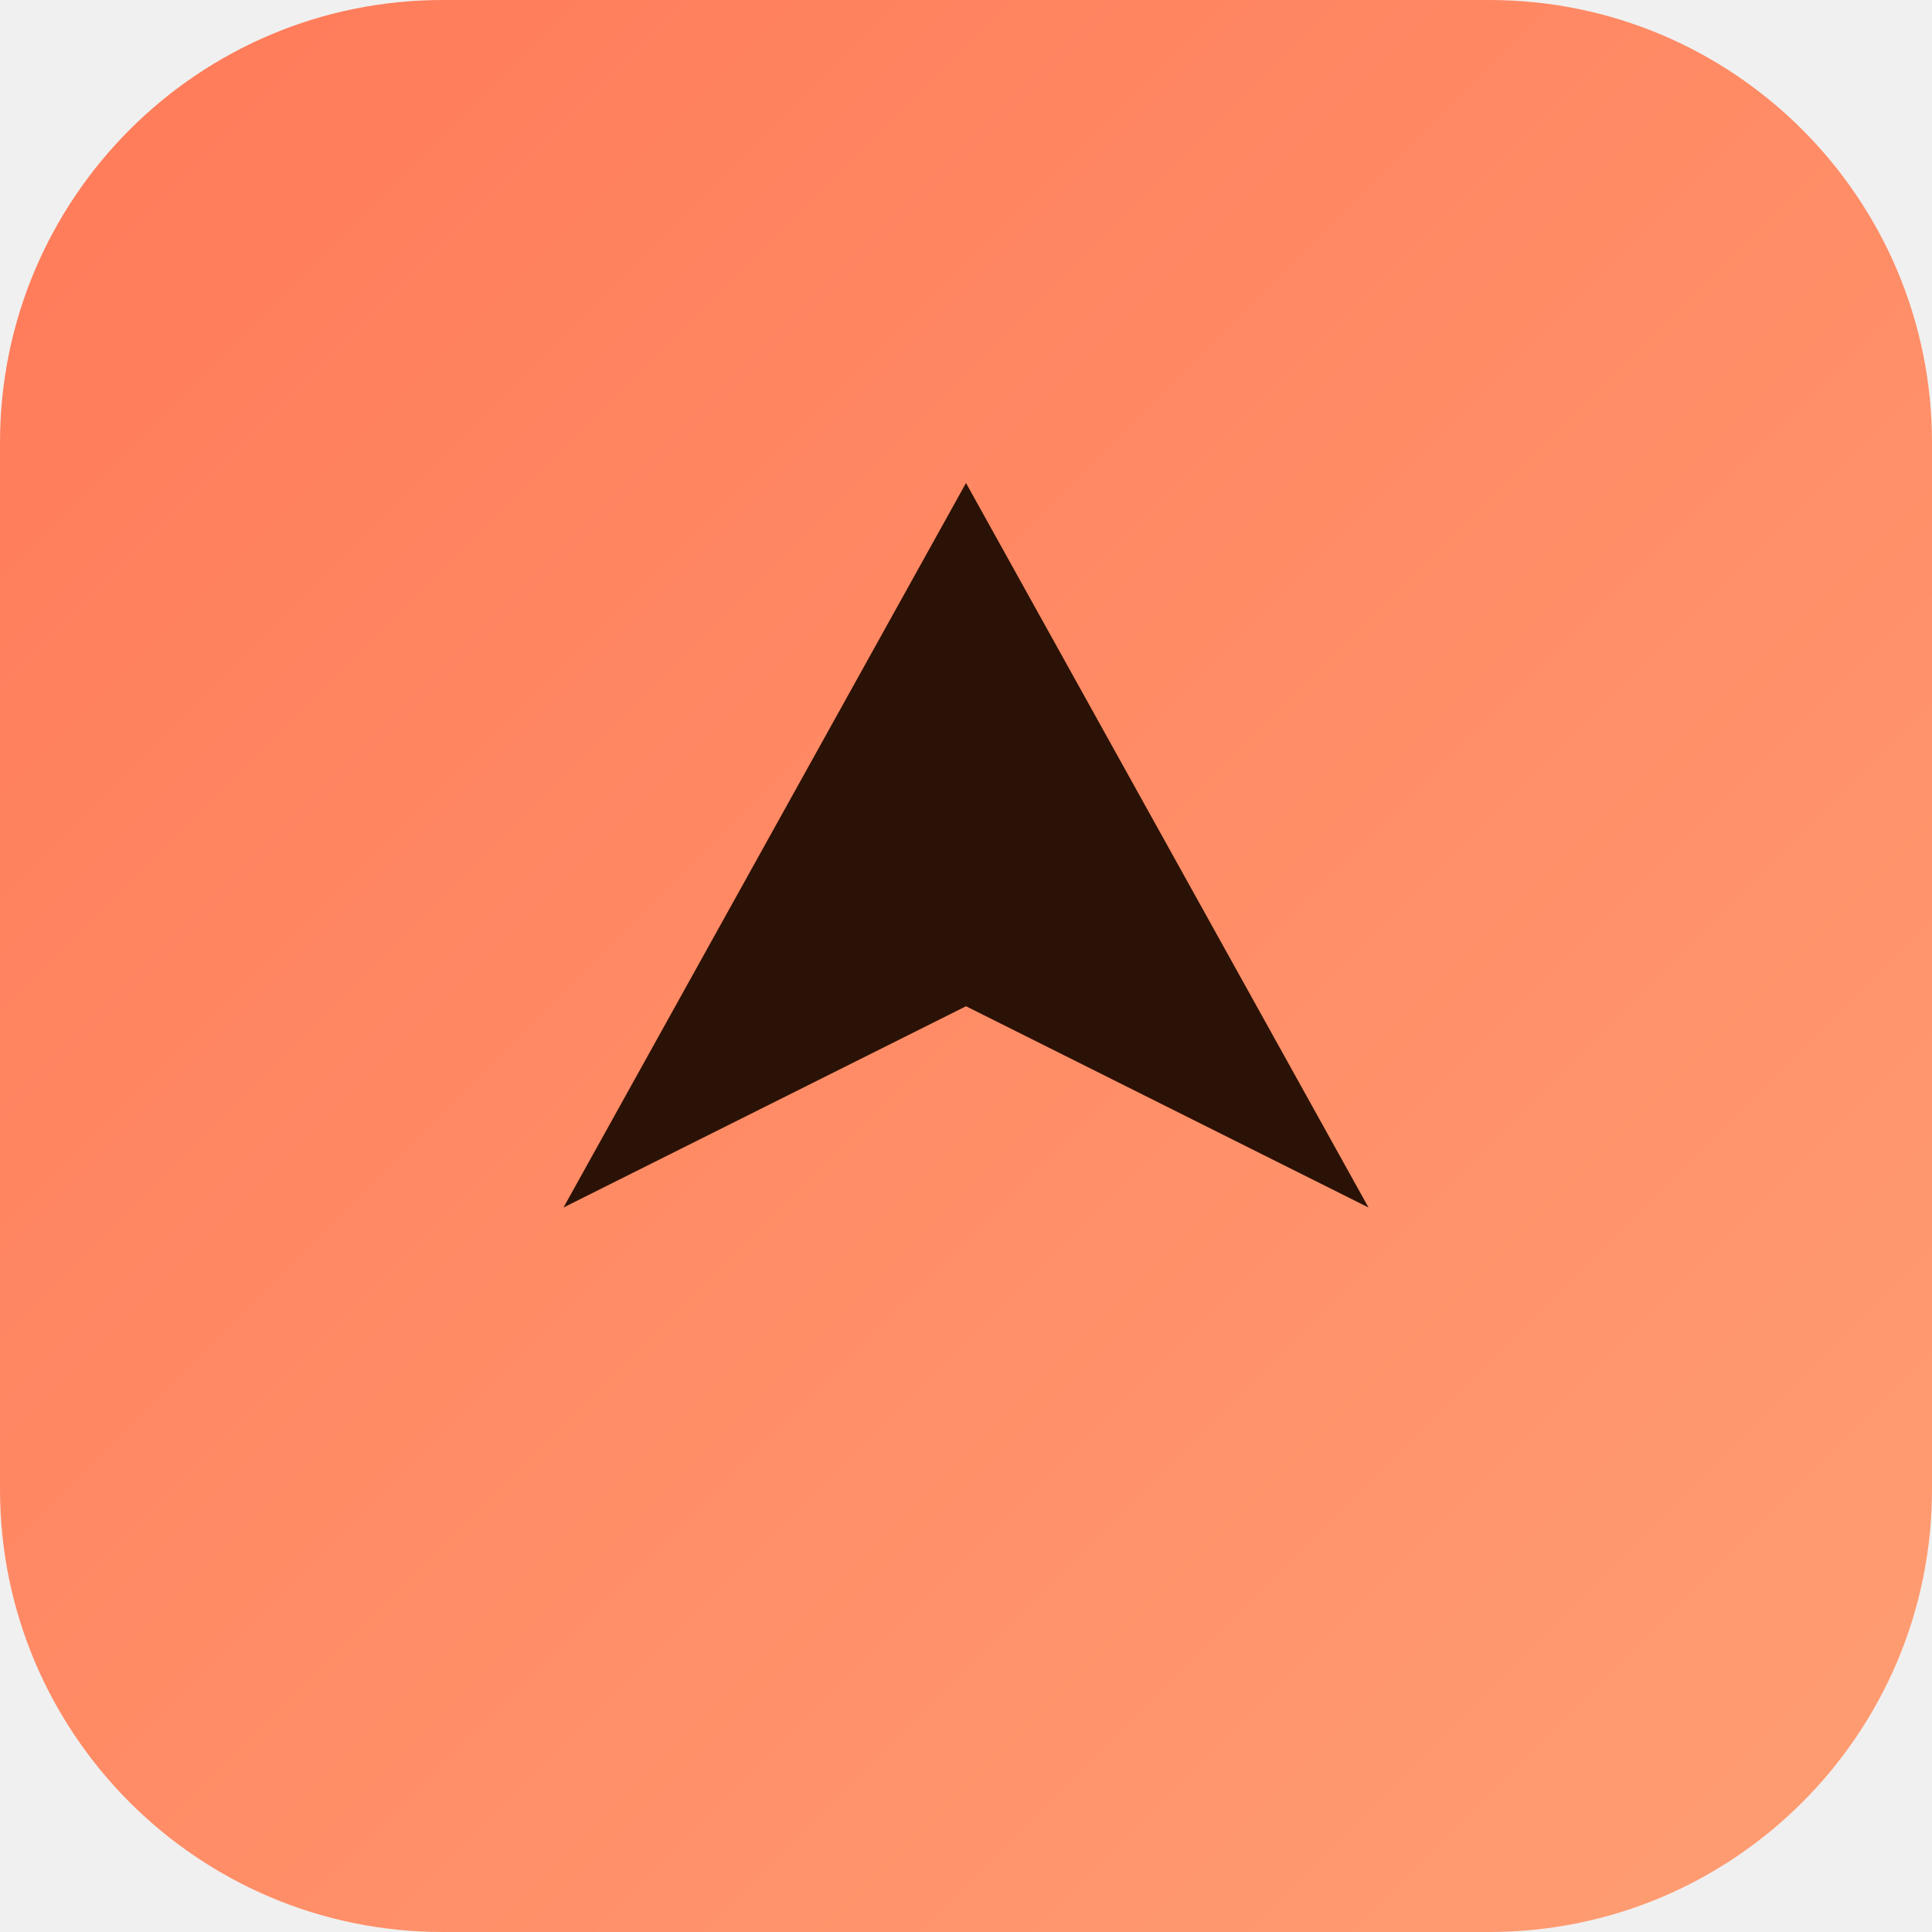
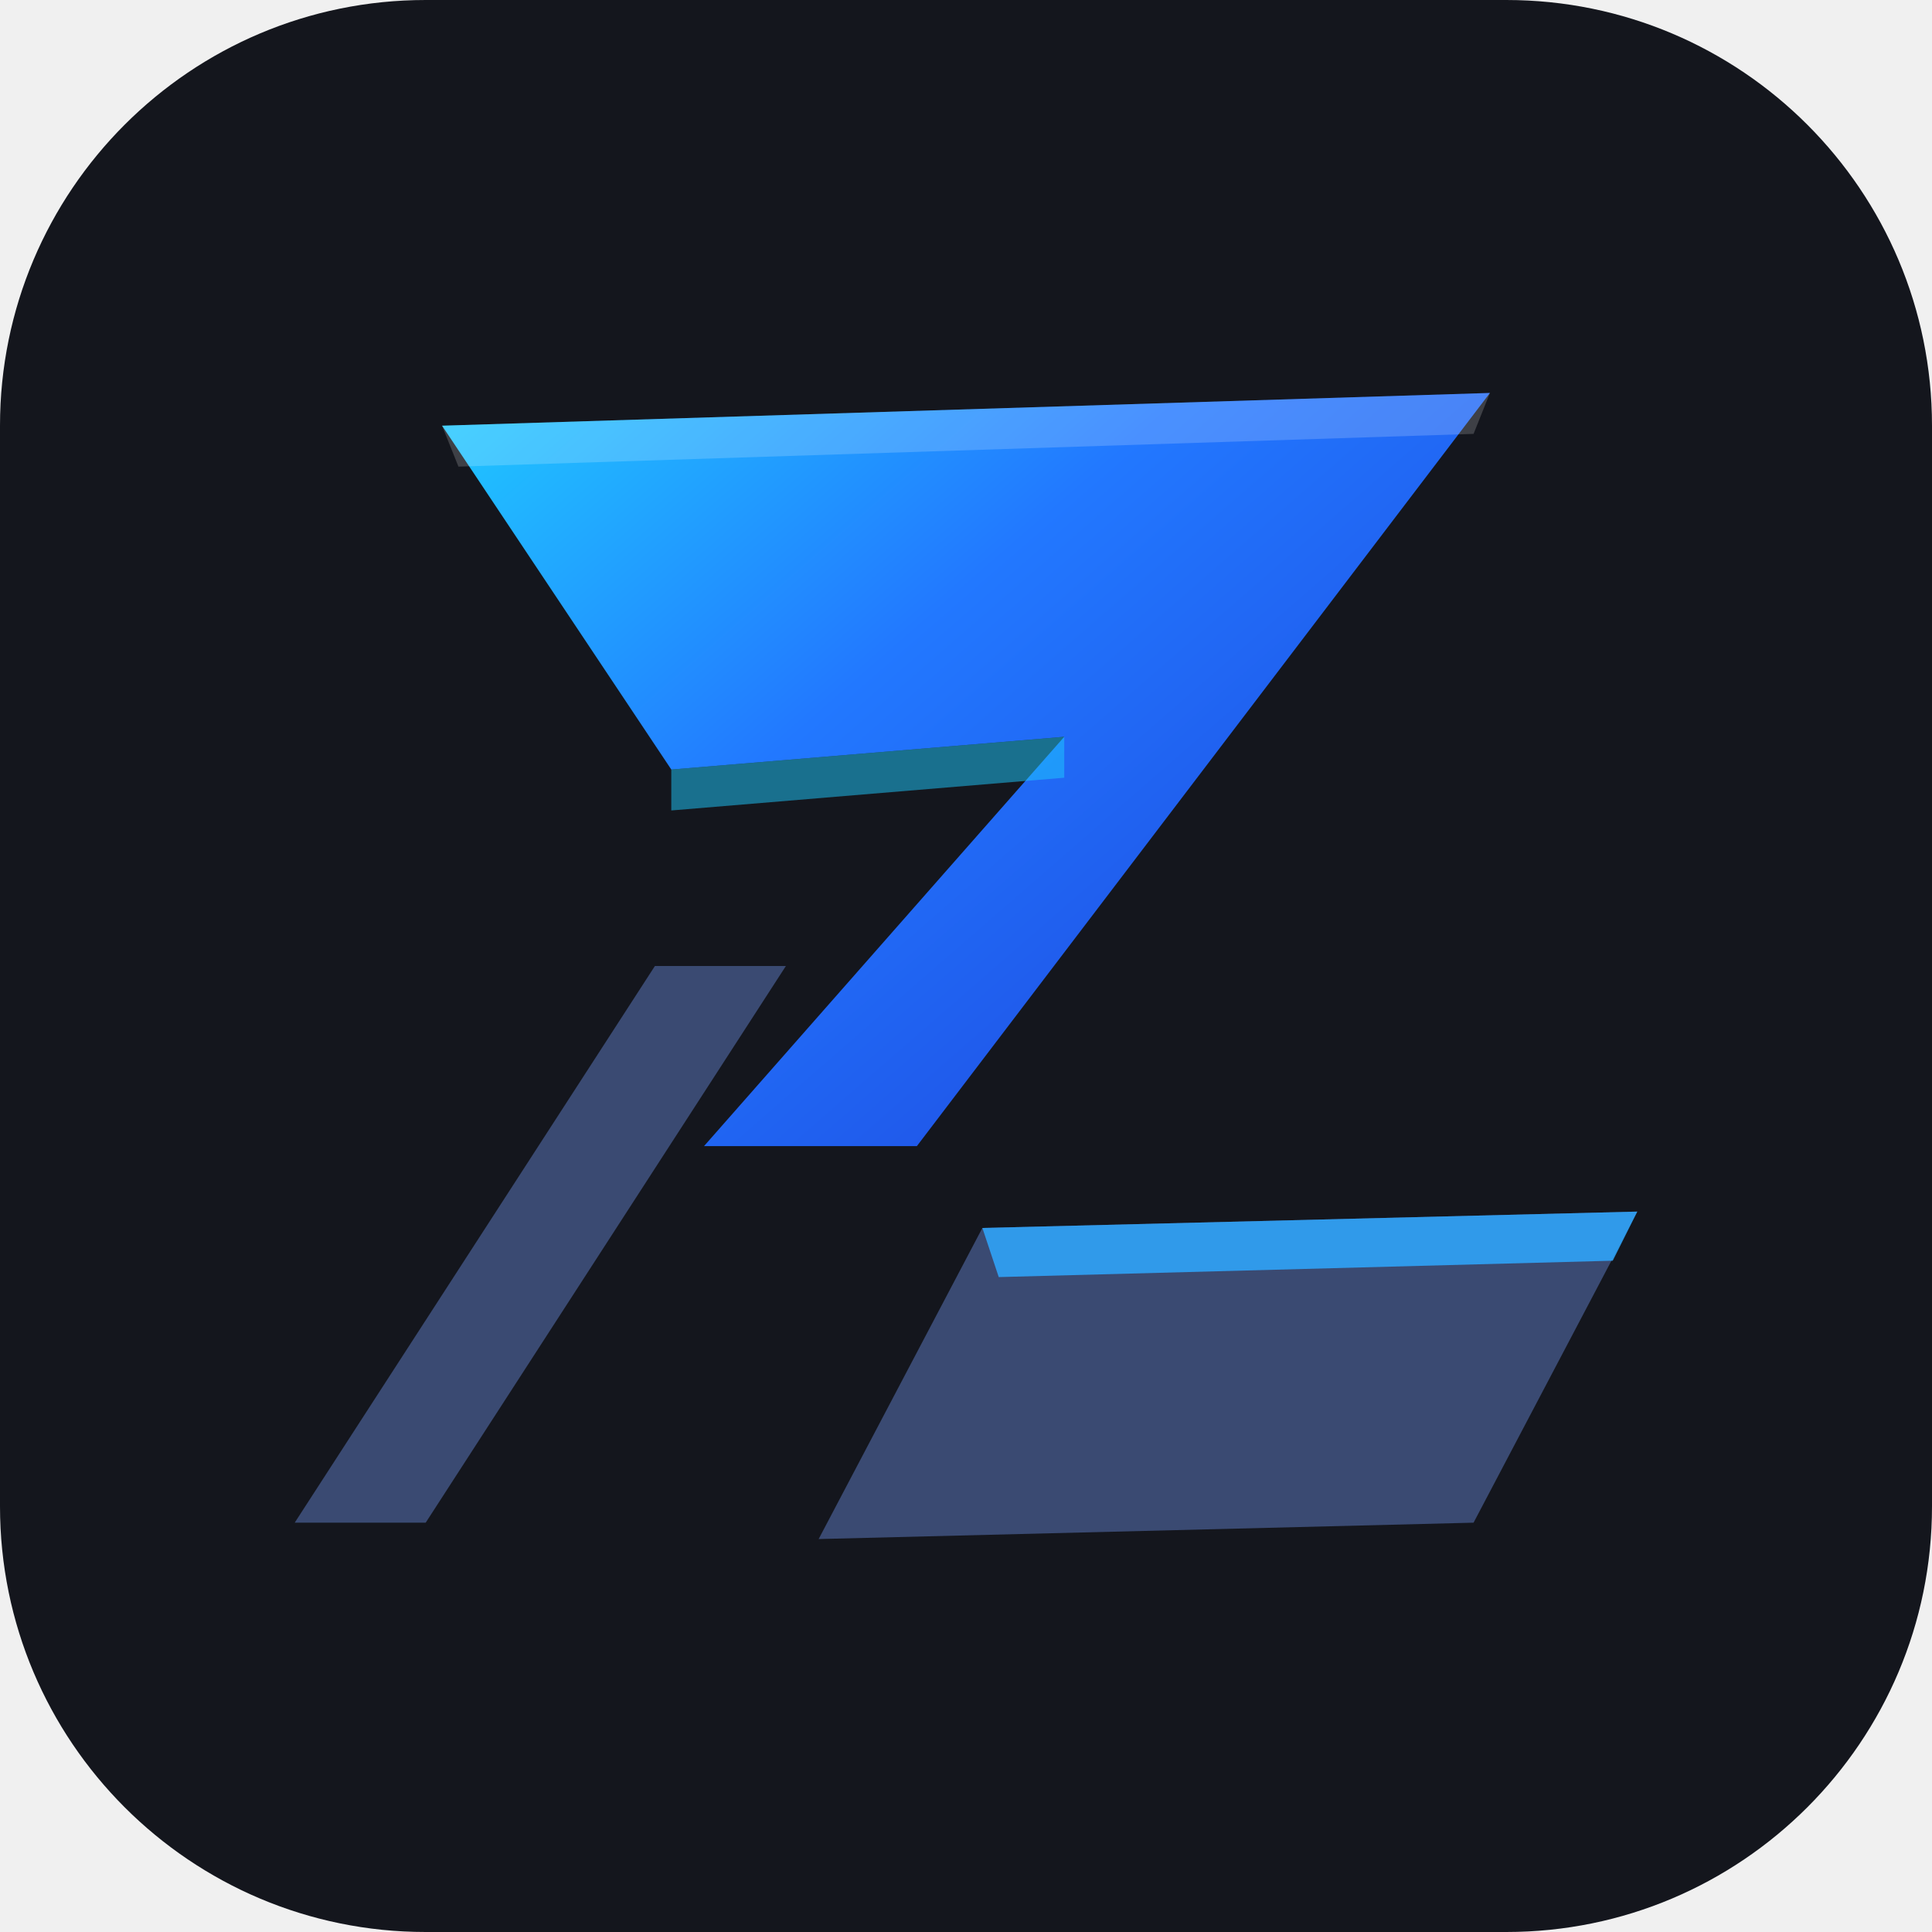
- <svg xmlns="http://www.w3.org/2000/svg" viewBox="0 0 48 48" role="img" aria-label="ZnxStudio">
+ <svg xmlns="http://www.w3.org/2000/svg" viewBox="0 0 236 236" role="img" aria-label="ZnxStudio">
  <defs>
-     <linearGradient id="p-zor" x1="0" y1="0" x2="1" y2="1">
-       <stop offset="0" stop-color="#ff7a59" />
-       <stop offset="1" stop-color="#ff9e73" />
+     <linearGradient id="zbi" x1="0" y1="0" x2="0.85" y2="0.7">
+       <stop offset="0" stop-color="#20cbff" />
+       <stop offset=".5" stop-color="#2278ff" />
+       <stop offset="1" stop-color="#1f52e6" />
    </linearGradient>
  </defs>
-   <rect width="48" height="48" rx="11" fill="url(#p-zor)" />
-   <path fill="#2b1206" d="M24 12 L34 30 L24 25 L14 30 Z" />
+   <rect width="236" height="236" rx="52" fill="#14161d" />
+   <polygon points="80,118 96,118 52,186 36,186" fill="#3a4a72" />
+   <polygon points="120,150 200,148 180,186 100,188" fill="#3a4a72" />
+   <polygon points="120,150 200,148 197,154 122,156" fill="#2ea8ff" opacity=".85" />
+   <polygon points="54,52 182,48 112,140 86,140 130,90 82,94" fill="url(#zbi)" />
+   <polygon points="82,94 130,90 130,95 82,99" fill="#1ec9ff" opacity=".5" />
+   <polygon points="54,52 182,48 180,53 56,57" fill="#fff" opacity=".18" />
</svg>
